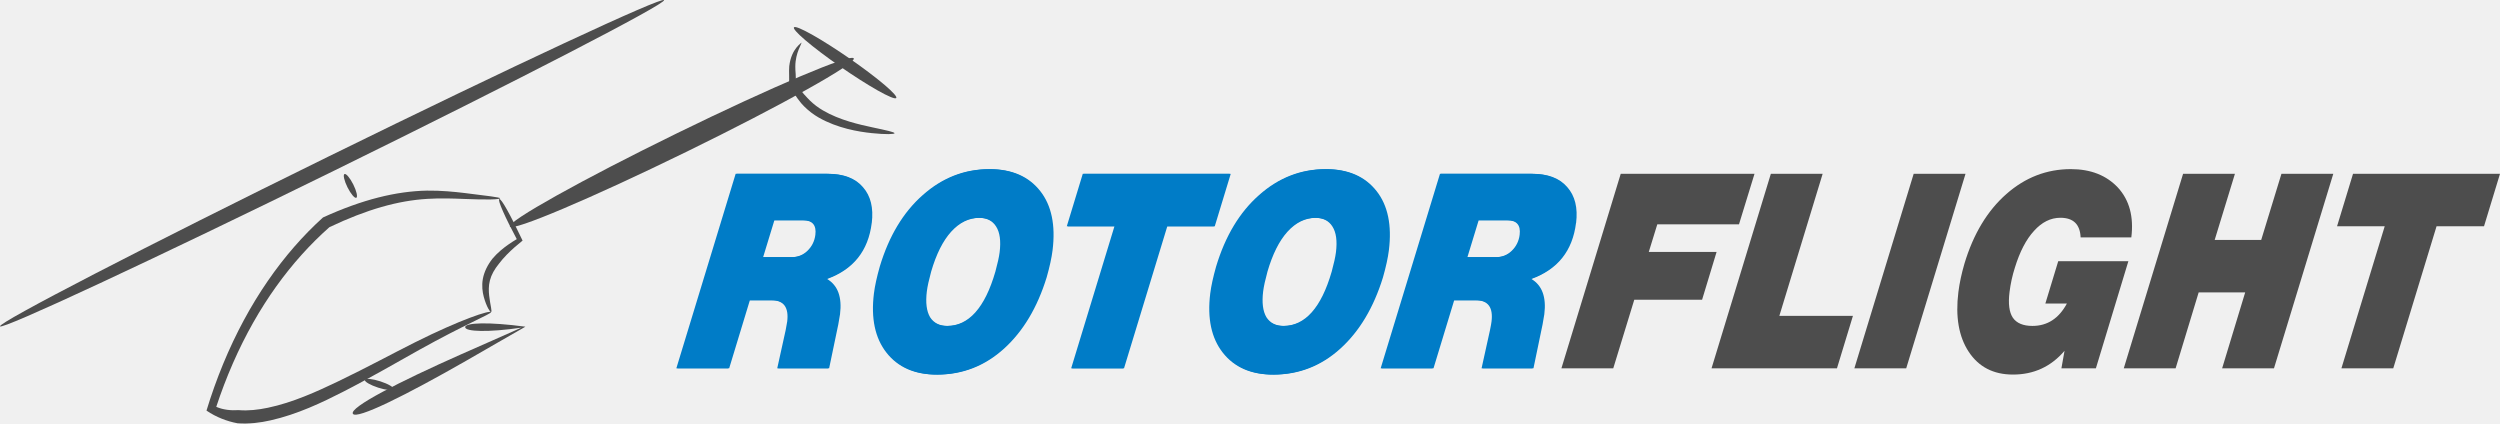
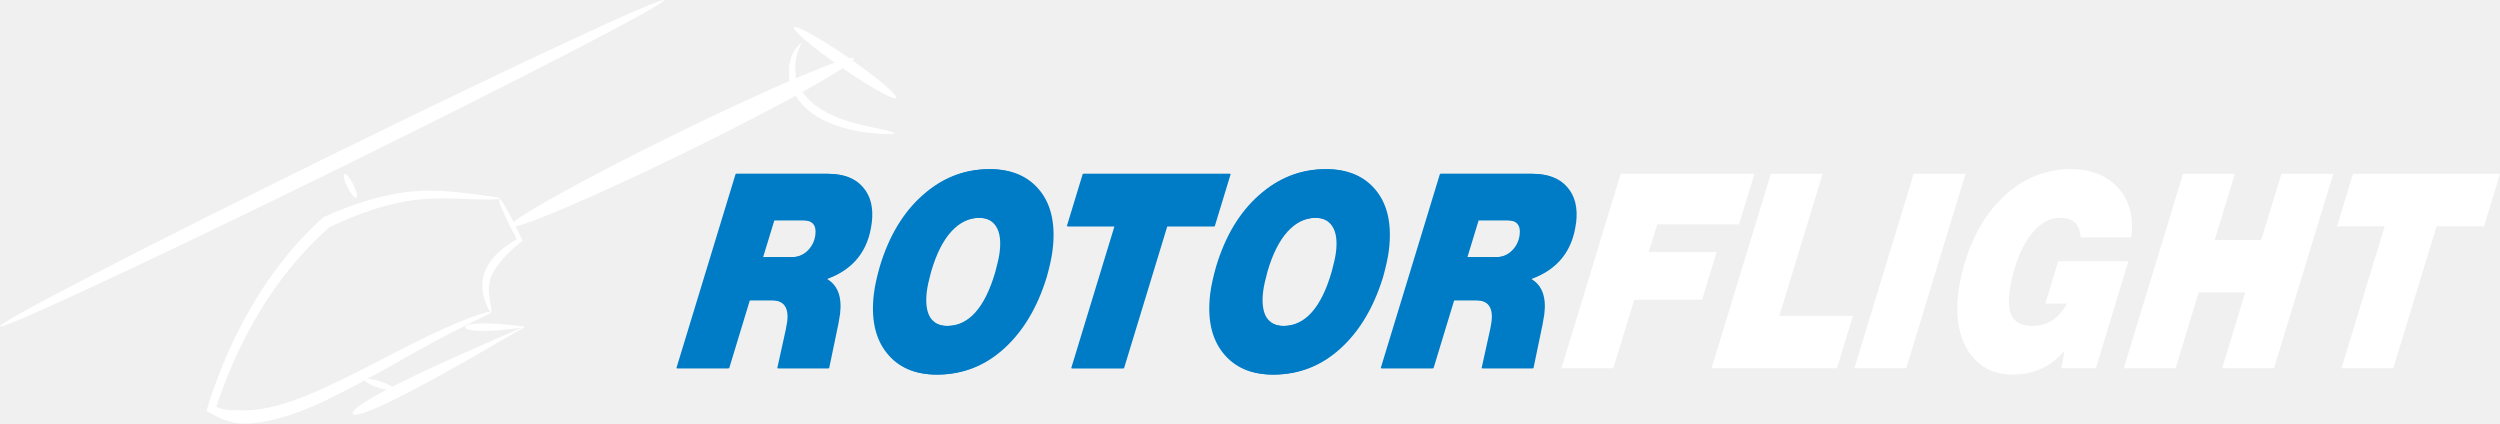
- <svg xmlns="http://www.w3.org/2000/svg" id="svg1541" version="1.1" viewBox="0 0 61.051 10.343" height="10.343mm" width="61.051mm">
-   <defs id="defs1535" />
-   <g transform="translate(-37.13612,-149.3998)" id="layer1">
-     <g id="g1344" style="display:inline" transform="translate(-10.22615,-32.11308)">
-       <g id="g850" transform="translate(2.449846,17.63889)">
-         <path d="m 87.758,168.119 -0.379,1.234 h -1.995 l -0.208,0.674 h 1.656 l -0.354,1.167 h -1.656 l -0.513,1.674 h -1.266 l 1.448,-4.749 z" style="font-style:italic;font-variant:normal;font-weight:900;font-stretch:normal;font-size:6.14px;line-height:1.25;font-family:'Helvetica Now Text';-inkscape-font-specification:'Helvetica Now Text Heavy Italic';letter-spacing:0px;word-spacing:0px;fill:#4d4d4d;fill-opacity:1;stroke:none;stroke-width:0.228" id="path564" />
-         <path d="m 89.422,168.119 -1.057,3.468 h 1.797 l -0.39,1.281 h -3.063 l 1.448,-4.749 z" style="font-style:italic;font-variant:normal;font-weight:900;font-stretch:normal;font-size:6.14px;line-height:1.25;font-family:'Helvetica Now Text';-inkscape-font-specification:'Helvetica Now Text Heavy Italic';letter-spacing:0px;word-spacing:0px;fill:#4d4d4d;fill-opacity:1;stroke:none;stroke-width:0.228" id="path566" />
-         <path d="m 91.463,172.868 h -1.266 l 1.448,-4.749 h 1.266 z" style="font-style:italic;font-variant:normal;font-weight:900;font-stretch:normal;font-size:6.14px;line-height:1.25;font-family:'Helvetica Now Text';-inkscape-font-specification:'Helvetica Now Text Heavy Italic';letter-spacing:0px;word-spacing:0px;fill:#4d4d4d;fill-opacity:1;stroke:none;stroke-width:0.228" id="path568" />
-         <path d="m 95.175,170.253 h 1.713 l -0.793,2.615 h -0.842 l 0.076,-0.427 q -0.496,0.58 -1.259,0.58 -0.712,0 -1.079,-0.554 -0.367,-0.554 -0.254,-1.461 0.041,-0.327 0.148,-0.694 0.327,-1.087 1.025,-1.701 0.691,-0.607 1.573,-0.607 0.729,0 1.153,0.454 0.418,0.46 0.324,1.214 h -1.238 q -0.02,-0.48 -0.494,-0.48 -0.356,0 -0.644,0.32 -0.288,0.313 -0.468,0.9 -0.092,0.287 -0.13,0.594 -0.053,0.427 0.081,0.627 0.139,0.2 0.478,0.2 0.548,0 0.842,-0.547 h -0.526 z" style="font-style:italic;font-variant:normal;font-weight:900;font-stretch:normal;font-size:6.14px;line-height:1.25;font-family:'Helvetica Now Text';-inkscape-font-specification:'Helvetica Now Text Heavy Italic';letter-spacing:0px;word-spacing:0px;fill:#4d4d4d;fill-opacity:1;stroke:none;stroke-width:0.228" id="path570" />
-         <path d="m 100.132,169.733 0.494,-1.614 h 1.266 l -1.448,4.749 h -1.266 l 0.563,-1.854 h -1.136 l -0.563,1.854 h -1.266 l 1.448,-4.749 h 1.266 l -0.494,1.614 z" style="font-style:italic;font-variant:normal;font-weight:900;font-stretch:normal;font-size:6.14px;line-height:1.25;font-family:'Helvetica Now Text';-inkscape-font-specification:'Helvetica Now Text Heavy Italic';letter-spacing:0px;word-spacing:0px;fill:#4d4d4d;fill-opacity:1;stroke:none;stroke-width:0.228" id="path572" />
-         <path d="m 102.374,168.119 h 3.589 l -0.39,1.281 h -1.159 l -1.057,3.468 h -1.266 l 1.057,-3.468 h -1.164 z" style="font-style:italic;font-variant:normal;font-weight:900;font-stretch:normal;font-size:6.14px;line-height:1.25;font-family:'Helvetica Now Text';-inkscape-font-specification:'Helvetica Now Text Heavy Italic';letter-spacing:0px;word-spacing:0px;fill:#4d4d4d;fill-opacity:1;stroke:none;stroke-width:0.228" id="path574" />
+ <svg xmlns="http://www.w3.org/2000/svg" id="svg1614" version="1.1" viewBox="0 0 61.051 10.343" height="10.343mm" width="61.051mm">
+   <defs id="defs1608" />
+   <g transform="translate(290.5729,-204.8941)" id="layer1">
+     <g transform="translate(-414.6764,178.9185)" id="g1558" style="display:inline">
+       <g id="g721" style="fill:#ffffff">
+         <g transform="translate(79.19107,-137.8984)" id="g850-7" style="fill:#ffffff">
+           <path id="path564-9" style="font-style:italic;font-variant:normal;font-weight:900;font-stretch:normal;font-size:6.14px;line-height:1.25;font-family:'Helvetica Now Text';-inkscape-font-specification:'Helvetica Now Text Heavy Italic';letter-spacing:0px;word-spacing:0px;fill:#ffffff;fill-opacity:1;stroke:none;stroke-width:0.228" d="m 87.758,168.119 -0.379,1.234 h -1.995 l -0.208,0.674 h 1.656 l -0.354,1.167 h -1.656 l -0.513,1.674 h -1.266 l 1.448,-4.749 z" />
+           <path id="path566-3" style="font-style:italic;font-variant:normal;font-weight:900;font-stretch:normal;font-size:6.14px;line-height:1.25;font-family:'Helvetica Now Text';-inkscape-font-specification:'Helvetica Now Text Heavy Italic';letter-spacing:0px;word-spacing:0px;fill:#ffffff;fill-opacity:1;stroke:none;stroke-width:0.228" d="m 89.422,168.119 -1.057,3.468 h 1.797 l -0.39,1.281 h -3.063 l 1.448,-4.749 z" />
+           <path id="path568-3" style="font-style:italic;font-variant:normal;font-weight:900;font-stretch:normal;font-size:6.14px;line-height:1.25;font-family:'Helvetica Now Text';-inkscape-font-specification:'Helvetica Now Text Heavy Italic';letter-spacing:0px;word-spacing:0px;fill:#ffffff;fill-opacity:1;stroke:none;stroke-width:0.228" d="m 91.463,172.868 h -1.266 l 1.448,-4.749 h 1.266 z" />
+           <path id="path570-3" style="font-style:italic;font-variant:normal;font-weight:900;font-stretch:normal;font-size:6.14px;line-height:1.25;font-family:'Helvetica Now Text';-inkscape-font-specification:'Helvetica Now Text Heavy Italic';letter-spacing:0px;word-spacing:0px;fill:#ffffff;fill-opacity:1;stroke:none;stroke-width:0.228" d="m 95.175,170.253 h 1.713 l -0.793,2.615 h -0.842 l 0.076,-0.427 q -0.496,0.58 -1.259,0.58 -0.712,0 -1.079,-0.554 -0.367,-0.554 -0.254,-1.461 0.041,-0.327 0.148,-0.694 0.327,-1.087 1.025,-1.701 0.691,-0.607 1.573,-0.607 0.729,0 1.153,0.454 0.418,0.46 0.324,1.214 h -1.238 q -0.02,-0.48 -0.494,-0.48 -0.356,0 -0.644,0.32 -0.288,0.313 -0.468,0.9 -0.092,0.287 -0.13,0.594 -0.053,0.427 0.081,0.627 0.139,0.2 0.478,0.2 0.548,0 0.842,-0.547 h -0.526 z" />
+           <path id="path572-1" style="font-style:italic;font-variant:normal;font-weight:900;font-stretch:normal;font-size:6.14px;line-height:1.25;font-family:'Helvetica Now Text';-inkscape-font-specification:'Helvetica Now Text Heavy Italic';letter-spacing:0px;word-spacing:0px;fill:#ffffff;fill-opacity:1;stroke:none;stroke-width:0.228" d="m 100.132,169.733 0.494,-1.614 h 1.266 l -1.448,4.749 h -1.266 l 0.563,-1.854 h -1.136 l -0.563,1.854 h -1.266 l 1.448,-4.749 h 1.266 l -0.494,1.614 z" />
+           <path id="path574-9" style="font-style:italic;font-variant:normal;font-weight:900;font-stretch:normal;font-size:6.14px;line-height:1.25;font-family:'Helvetica Now Text';-inkscape-font-specification:'Helvetica Now Text Heavy Italic';letter-spacing:0px;word-spacing:0px;fill:#ffffff;fill-opacity:1;stroke:none;stroke-width:0.228" d="m 102.374,168.119 h 3.589 l -0.39,1.281 h -1.159 l -1.057,3.468 h -1.266 l 1.057,-3.468 h -1.164 z" />
+         </g>
      </g>
-       <g transform="matrix(0.05083588,0,0,0.05083588,52.01612,181.5977)" style="font-style:normal;font-weight:normal;font-size:43.74px;line-height:1.25;font-family:sans-serif;display:inline;fill:#4d4d4d;fill-opacity:1;stroke:none;stroke-width:1.094" id="g385">
-         <path style="opacity:1;fill:#4d4d4d;fill-opacity:1;stroke:none;stroke-width:0;stroke-linecap:butt;stroke-linejoin:miter;stroke-miterlimit:4;stroke-dasharray:none;stroke-opacity:1" d="m 144.303,148.3 c 0.258,0.747 -13.24,6.262 -34.537,18.15 -8.451,4.723 -24.241,13.84 -36.539,20.106 -9.98,5.104 -21.899,10.8 -34.793,13.707 -4.976,1.126 -10.339,1.801 -15.841,1.411 -5.064,-0.95 -10.242,-2.897 -14.946,-6.101 2.261,-7.431 4.914,-14.941 8.003,-22.423 12.201,-29.554 28.87,-53.099 47.967,-70.357 0,0 1.1e-5,0 1.1e-5,0 18.953,-8.653 35.214,-12.608 49.939,-12.891 6.703,-0.095 13.241,0.57 17.946,1.133 11.007,1.312 17.203,2.152 17.199,2.502 -0.009,0.675 -6.293,0.817 -17.428,0.359 -4.629,-0.188 -11.233,-0.444 -17.562,-0.032 -13.995,0.842 -28.971,5.018 -47.015,13.6 -3e-6,0 -6e-6,0 -1e-5,0 -18.305,16.191 -34.314,37.888 -46.364,65.383 -3.051,6.961 -5.701,13.965 -7.992,20.917 3.183,1.399 6.957,1.843 10.746,1.582 4.65,0.401 9.423,-0.177 14.035,-1.133 12.004,-2.499 23.647,-7.841 33.649,-12.624 14.117,-6.775 26.472,-13.525 37.053,-18.813 22,-11.007 36.094,-15.594 36.48,-14.476 z" id="path367" />
-         <path style="fill:#4d4d4d;fill-opacity:1;stroke:none;stroke-width:0.265px;stroke-linecap:butt;stroke-linejoin:miter;stroke-opacity:1" d="m 153.389,107.163 c -1.212,-2.479 34.808,-22.587 80.402,-44.882 45.594,-22.296 83.582,-38.378 84.795,-35.899 1.212,2.479 -34.808,22.587 -80.402,44.882 -45.594,22.296 -83.582,38.378 -84.795,35.899 z" id="path369" />
-         <path style="fill:#4d4d4d;fill-opacity:1;stroke:none;stroke-width:0.265px;stroke-linecap:butt;stroke-linejoin:miter;stroke-opacity:1" d="m 77.948,197.067 c -1.572,-3.099 22.168,-15.293 51.925,-28.49 10.618,-4.709 20.607,-9.044 29.063,-12.853 -15.94,2.342 -27.024,1.961 -27.024,-0.229 0,-2.163 11.259,-2.597 28.938,-0.229 -8.043,4.562 -17.6,10.142 -27.928,16.059 -29.243,16.755 -53.409,28.825 -54.974,25.742 z" id="path371" />
-         <path style="fill:#4d4d4d;fill-opacity:1;stroke:none;stroke-width:0.265px;stroke-linecap:butt;stroke-linejoin:miter;stroke-opacity:1" d="M -91.538,155.096 C -92.427,153.287 -21.695,116.72 66.345,73.472 154.385,30.225 226.559,-3.407 227.447,-1.599 228.335,0.209 157.603,36.777 69.564,80.024 -18.476,123.272 -90.65,156.904 -91.538,155.096 Z" id="path373" />
-         <path style="fill:#4d4d4d;fill-opacity:1;stroke:none;stroke-width:0.265px;stroke-linecap:butt;stroke-linejoin:miter;stroke-opacity:1" d="m 83.722,180.803 c 0.271,-0.841 3.584,-0.525 7.394,0.704 3.81,1.229 6.683,2.909 6.411,3.749 -0.271,0.841 -3.584,0.525 -7.394,-0.704 -3.81,-1.229 -6.683,-2.909 -6.411,-3.749 z" id="path375" />
-         <path style="fill:#4d4d4d;fill-opacity:1;stroke:none;stroke-width:0.265px;stroke-linecap:butt;stroke-linejoin:miter;stroke-opacity:1" d="m 148.294,93.964 c 0.898,-0.449 5.437,7.708 11.193,19.949 0,0 1e-5,0 1e-5,0 -2.473,1.978 -5.132,4.237 -7.565,6.734 -1.386,1.422 -2.648,2.868 -3.78,4.359 -2.159,2.662 -3.658,5.319 -4.342,8.026 -0.689,2.586 -0.6,5.27 -0.356,7.398 0,0 0,0 0,0 0.553,4.769 1.567,7.646 0.859,7.87 -0.265,0.084 -2.127,-2.418 -3.456,-7.365 0,0 0,0 0,0 -0.62,-2.304 -1.036,-5.343 -0.444,-8.643 0.642,-3.381 2.249,-6.697 4.666,-9.748 1.162,-1.374 2.458,-2.66 3.879,-3.881 2.5,-2.147 5.208,-3.934 7.747,-5.459 0,0 0,0 0,0 -5.606,-10.499 -9.306,-18.788 -8.401,-19.24 z" id="path377" />
-         <path style="fill:#4d4d4d;fill-opacity:1;stroke:none;stroke-width:0.265px;stroke-linecap:butt;stroke-linejoin:miter;stroke-opacity:1" d="m 73.924,81.94 c 0.765,-0.383 2.663,1.86 4.235,5.005 1.573,3.145 2.228,6.009 1.463,6.391 -0.765,0.383 -2.663,-1.86 -4.235,-5.005 -1.573,-3.145 -2.228,-6.009 -1.463,-6.391 z" id="path379" />
-         <path style="fill:#4d4d4d;fill-opacity:1;stroke:none;stroke-width:0.265px;stroke-linecap:butt;stroke-linejoin:miter;stroke-opacity:1" d="m 293.402,18.787 c 0.484,0.314 -2.882,4.593 -2.894,11.524 -0.07,2.207 0.488,4.831 0.114,8.078 1.65,2.22 3.505,4.771 5.551,6.843 1.698,1.869 3.682,3.594 5.925,5.087 0.541,0.36 1.089,0.702 1.643,1.025 0,0 0,10e-7 0,10e-7 8.118,4.79 17.828,6.877 23.951,8.194 6.532,1.405 10.552,2.226 10.479,2.82 -0.056,0.456 -4.178,0.634 -10.916,-0.074 -6.416,-0.674 -16.442,-2.312 -25.517,-7.483 0,-10e-7 -10e-6,-10e-7 -10e-6,-10e-7 -0.628,-0.362 -1.248,-0.746 -1.858,-1.153 -2.533,-1.688 -4.754,-3.664 -6.63,-5.822 -2.347,-2.879 -4.275,-6.043 -5.864,-8.667 0.387,-2.965 -0.056,-6.139 0.203,-9.036 1.012,-8.636 6.088,-11.156 5.812,-11.335 z" id="path381" />
-         <path style="fill:#4d4d4d;fill-opacity:1;stroke:none;stroke-width:0.304px;stroke-linecap:butt;stroke-linejoin:miter;stroke-opacity:1" d="m 298.827,20.523 c -10.526,-8.381 -12.082,-11.635 -3.472,-7.264 8.61,4.371 24.141,14.72 34.667,23.101 10.526,8.381 12.082,11.635 3.472,7.264 -8.61,-4.371 -24.141,-14.72 -34.667,-23.101 z" id="path383" />
+       <g transform="matrix(0.05083588,0,0,0.05083588,128.7574,26.06044)" style="font-style:normal;font-weight:normal;font-size:43.74px;line-height:1.25;font-family:sans-serif;display:inline;fill:#ffffff;fill-opacity:1;stroke:none;stroke-width:1.094" id="g385-7">
+         <path style="opacity:1;fill:#ffffff;fill-opacity:1;stroke:none;stroke-width:0;stroke-linecap:butt;stroke-linejoin:miter;stroke-miterlimit:4;stroke-dasharray:none;stroke-opacity:1" d="m 144.303,148.3 c 0.258,0.747 -13.24,6.262 -34.537,18.15 -8.451,4.723 -24.241,13.84 -36.539,20.106 -9.98,5.104 -21.899,10.8 -34.793,13.707 -4.976,1.126 -10.339,1.801 -15.841,1.411 -5.064,-0.95 -10.242,-2.897 -14.946,-6.101 2.261,-7.431 4.914,-14.941 8.003,-22.423 12.201,-29.554 28.87,-53.099 47.967,-70.357 0,0 1.1e-5,0 1.1e-5,0 18.953,-8.653 35.214,-12.608 49.939,-12.891 6.703,-0.095 13.241,0.57 17.946,1.133 11.007,1.312 17.203,2.152 17.199,2.502 -0.009,0.675 -6.293,0.817 -17.428,0.359 -4.629,-0.188 -11.233,-0.444 -17.562,-0.032 -13.995,0.842 -28.971,5.018 -47.015,13.6 -3e-6,0 -6e-6,0 -1e-5,0 -18.305,16.191 -34.314,37.888 -46.364,65.383 -3.051,6.961 -5.701,13.965 -7.992,20.917 3.183,1.399 6.957,1.843 10.746,1.582 4.65,0.401 9.423,-0.177 14.035,-1.133 12.004,-2.499 23.647,-7.841 33.649,-12.624 14.117,-6.775 26.472,-13.525 37.053,-18.813 22,-11.007 36.094,-15.594 36.48,-14.476 z" id="path367-1" />
+         <path style="fill:#ffffff;fill-opacity:1;stroke:none;stroke-width:0.265px;stroke-linecap:butt;stroke-linejoin:miter;stroke-opacity:1" d="m 153.389,107.163 c -1.212,-2.479 34.808,-22.587 80.402,-44.882 45.594,-22.296 83.582,-38.378 84.795,-35.899 1.212,2.479 -34.808,22.587 -80.402,44.882 -45.594,22.296 -83.582,38.378 -84.795,35.899 z" id="path369-5" />
+         <path style="fill:#ffffff;fill-opacity:1;stroke:none;stroke-width:0.265px;stroke-linecap:butt;stroke-linejoin:miter;stroke-opacity:1" d="m 77.948,197.067 c -1.572,-3.099 22.168,-15.293 51.925,-28.49 10.618,-4.709 20.607,-9.044 29.063,-12.853 -15.94,2.342 -27.024,1.961 -27.024,-0.229 0,-2.163 11.259,-2.597 28.938,-0.229 -8.043,4.562 -17.6,10.142 -27.928,16.059 -29.243,16.755 -53.409,28.825 -54.974,25.742 z" id="path371-1" />
+         <path style="fill:#ffffff;fill-opacity:1;stroke:none;stroke-width:0.265px;stroke-linecap:butt;stroke-linejoin:miter;stroke-opacity:1" d="M -91.538,155.096 C -92.427,153.287 -21.695,116.72 66.345,73.472 154.385,30.225 226.559,-3.407 227.447,-1.599 228.335,0.209 157.603,36.777 69.564,80.024 -18.476,123.272 -90.65,156.904 -91.538,155.096 Z" id="path373-5" />
+         <path style="fill:#ffffff;fill-opacity:1;stroke:none;stroke-width:0.265px;stroke-linecap:butt;stroke-linejoin:miter;stroke-opacity:1" d="m 83.722,180.803 c 0.271,-0.841 3.584,-0.525 7.394,0.704 3.81,1.229 6.683,2.909 6.411,3.749 -0.271,0.841 -3.584,0.525 -7.394,-0.704 -3.81,-1.229 -6.683,-2.909 -6.411,-3.749 z" id="path375-9" />
+         <path style="fill:#ffffff;fill-opacity:1;stroke:none;stroke-width:0.265px;stroke-linecap:butt;stroke-linejoin:miter;stroke-opacity:1" d="m 148.294,93.964 c 0.898,-0.449 5.437,7.708 11.193,19.949 0,0 1e-5,0 1e-5,0 -2.473,1.978 -5.132,4.237 -7.565,6.734 -1.386,1.422 -2.648,2.868 -3.78,4.359 -2.159,2.662 -3.658,5.319 -4.342,8.026 -0.689,2.586 -0.6,5.27 -0.356,7.398 0,0 0,0 0,0 0.553,4.769 1.567,7.646 0.859,7.87 -0.265,0.084 -2.127,-2.418 -3.456,-7.365 0,0 0,0 0,0 -0.62,-2.304 -1.036,-5.343 -0.444,-8.643 0.642,-3.381 2.249,-6.697 4.666,-9.748 1.162,-1.374 2.458,-2.66 3.879,-3.881 2.5,-2.147 5.208,-3.934 7.747,-5.459 0,0 0,0 0,0 -5.606,-10.499 -9.306,-18.788 -8.401,-19.24 z" id="path377-2" />
+         <path style="fill:#ffffff;fill-opacity:1;stroke:none;stroke-width:0.265px;stroke-linecap:butt;stroke-linejoin:miter;stroke-opacity:1" d="m 73.924,81.94 c 0.765,-0.383 2.663,1.86 4.235,5.005 1.573,3.145 2.228,6.009 1.463,6.391 -0.765,0.383 -2.663,-1.86 -4.235,-5.005 -1.573,-3.145 -2.228,-6.009 -1.463,-6.391 z" id="path379-3" />
+         <path style="fill:#ffffff;fill-opacity:1;stroke:none;stroke-width:0.265px;stroke-linecap:butt;stroke-linejoin:miter;stroke-opacity:1" d="m 293.402,18.787 c 0.484,0.314 -2.882,4.593 -2.894,11.524 -0.07,2.207 0.488,4.831 0.114,8.078 1.65,2.22 3.505,4.771 5.551,6.843 1.698,1.869 3.682,3.594 5.925,5.087 0.541,0.36 1.089,0.702 1.643,1.025 0,0 0,10e-7 0,10e-7 8.118,4.79 17.828,6.877 23.951,8.194 6.532,1.405 10.552,2.226 10.479,2.82 -0.056,0.456 -4.178,0.634 -10.916,-0.074 -6.416,-0.674 -16.442,-2.312 -25.517,-7.483 0,-10e-7 -10e-6,-10e-7 -10e-6,-10e-7 -0.628,-0.362 -1.248,-0.746 -1.858,-1.153 -2.533,-1.688 -4.754,-3.664 -6.63,-5.822 -2.347,-2.879 -4.275,-6.043 -5.864,-8.667 0.387,-2.965 -0.056,-6.139 0.203,-9.036 1.012,-8.636 6.088,-11.156 5.812,-11.335 z" id="path381-8" />
+         <path style="fill:#ffffff;fill-opacity:1;stroke:none;stroke-width:0.304px;stroke-linecap:butt;stroke-linejoin:miter;stroke-opacity:1" d="m 298.827,20.523 c -10.526,-8.381 -12.082,-11.635 -3.472,-7.264 8.61,4.371 24.141,14.72 34.667,23.101 10.526,8.381 12.082,11.635 3.472,7.264 -8.61,-4.371 -24.141,-14.72 -34.667,-23.101 z" id="path383-8" />
      </g>
-       <g id="g863" transform="translate(2.449846,17.63889)" style="fill:#007cc7;fill-opacity:1">
-         <path d="m 66.176,169.32 q -0.126,1.02 -1.091,1.367 0.395,0.233 0.317,0.86 -0.009,0.073 -0.042,0.247 l -0.224,1.074 h -1.243 l 0.206,-0.934 q 0.029,-0.147 0.037,-0.207 0.064,-0.52 -0.382,-0.52 h -0.554 l -0.505,1.661 h -1.266 l 1.448,-4.749 h 2.233 q 0.577,0 0.853,0.327 0.282,0.32 0.214,0.874 z m -2.652,0.834 h 0.718 q 0.226,0 0.386,-0.153 0.167,-0.16 0.196,-0.394 0.044,-0.354 -0.307,-0.354 h -0.718 z" style="font-style:italic;font-variant:normal;font-weight:900;font-stretch:normal;font-size:6.14px;line-height:1.25;font-family:'Helvetica Now Text';-inkscape-font-specification:'Helvetica Now Text Heavy Italic';font-variant-ligatures:normal;font-variant-caps:normal;font-variant-numeric:normal;font-feature-settings:normal;text-align:start;letter-spacing:0px;word-spacing:0px;writing-mode:lr-tb;text-anchor:start;fill:#007cc7;fill-opacity:1;stroke:none;stroke-width:0.228" id="path554" />
-         <path d="m 67.778,173.021 q -0.797,0 -1.217,-0.534 -0.42,-0.534 -0.307,-1.447 0.034,-0.273 0.144,-0.66 0.336,-1.114 1.047,-1.741 0.712,-0.634 1.622,-0.634 0.803,0 1.223,0.534 0.415,0.527 0.301,1.447 -0.034,0.273 -0.144,0.66 -0.341,1.107 -1.041,1.741 -0.7,0.634 -1.627,0.634 z m 0.255,-1.187 q 0.803,0 1.187,-1.327 0.082,-0.3 0.104,-0.474 0.051,-0.414 -0.086,-0.627 -0.132,-0.213 -0.426,-0.213 -0.39,0 -0.698,0.34 -0.301,0.333 -0.488,0.974 -0.082,0.3 -0.105,0.48 -0.051,0.414 0.08,0.634 0.137,0.213 0.431,0.213 z" style="font-style:italic;font-variant:normal;font-weight:900;font-stretch:normal;font-size:6.14px;line-height:1.25;font-family:'Helvetica Now Text';-inkscape-font-specification:'Helvetica Now Text Heavy Italic';font-variant-ligatures:normal;font-variant-caps:normal;font-variant-numeric:normal;font-feature-settings:normal;text-align:start;letter-spacing:0px;word-spacing:0px;writing-mode:lr-tb;text-anchor:start;fill:#007cc7;fill-opacity:1;stroke:none;stroke-width:0.228" id="path556" />
-         <path d="m 71.354,168.119 h 3.589 l -0.39,1.281 h -1.159 l -1.057,3.468 h -1.266 l 1.057,-3.468 h -1.164 z" style="font-style:italic;font-variant:normal;font-weight:900;font-stretch:normal;font-size:6.14px;line-height:1.25;font-family:'Helvetica Now Text';-inkscape-font-specification:'Helvetica Now Text Heavy Italic';font-variant-ligatures:normal;font-variant-caps:normal;font-variant-numeric:normal;font-feature-settings:normal;text-align:start;letter-spacing:0px;word-spacing:0px;writing-mode:lr-tb;text-anchor:start;fill:#007cc7;fill-opacity:1;stroke:none;stroke-width:0.228" id="path558" />
-         <path d="m 75.991,173.021 q -0.797,0 -1.217,-0.534 -0.42,-0.534 -0.307,-1.447 0.034,-0.273 0.144,-0.66 0.336,-1.114 1.047,-1.741 0.712,-0.634 1.622,-0.634 0.803,0 1.223,0.534 0.415,0.527 0.301,1.447 -0.034,0.273 -0.144,0.66 -0.341,1.107 -1.041,1.741 -0.7,0.634 -1.627,0.634 z m 0.255,-1.187 q 0.803,0 1.187,-1.327 0.082,-0.3 0.104,-0.474 0.051,-0.414 -0.086,-0.627 -0.132,-0.213 -0.426,-0.213 -0.39,0 -0.698,0.34 -0.301,0.333 -0.488,0.974 -0.082,0.3 -0.105,0.48 -0.051,0.414 0.08,0.634 0.137,0.213 0.431,0.213 z" style="font-style:italic;font-variant:normal;font-weight:900;font-stretch:normal;font-size:6.14px;line-height:1.25;font-family:'Helvetica Now Text';-inkscape-font-specification:'Helvetica Now Text Heavy Italic';font-variant-ligatures:normal;font-variant-caps:normal;font-variant-numeric:normal;font-feature-settings:normal;text-align:start;letter-spacing:0px;word-spacing:0px;writing-mode:lr-tb;text-anchor:start;fill:#007cc7;fill-opacity:1;stroke:none;stroke-width:0.228" id="path560" />
-         <path d="m 83.375,169.32 q -0.126,1.02 -1.091,1.367 0.395,0.233 0.317,0.86 -0.009,0.073 -0.042,0.247 l -0.223,1.074 h -1.243 l 0.206,-0.934 q 0.03,-0.147 0.037,-0.207 0.064,-0.52 -0.382,-0.52 h -0.554 l -0.505,1.661 h -1.266 l 1.448,-4.749 h 2.233 q 0.576,0 0.853,0.327 0.282,0.32 0.214,0.874 z m -2.652,0.834 h 0.718 q 0.226,0 0.386,-0.153 0.167,-0.16 0.196,-0.394 0.044,-0.354 -0.307,-0.354 H 80.998 Z" style="font-style:italic;font-variant:normal;font-weight:900;font-stretch:normal;font-size:6.14px;line-height:1.25;font-family:'Helvetica Now Text';-inkscape-font-specification:'Helvetica Now Text Heavy Italic';font-variant-ligatures:normal;font-variant-caps:normal;font-variant-numeric:normal;font-feature-settings:normal;text-align:start;letter-spacing:0px;word-spacing:0px;writing-mode:lr-tb;text-anchor:start;fill:#007cc7;fill-opacity:1;stroke:none;stroke-width:0.228" id="path562" />
-         <g transform="translate(1.543403,-8.57446)" id="g831" style="fill:#007cc7;fill-opacity:1">
-           <path d="m 64.657,177.894 q -0.126,1.02 -1.091,1.367 0.395,0.233 0.317,0.86 -0.009,0.073 -0.042,0.247 l -0.224,1.074 h -1.243 l 0.206,-0.934 q 0.029,-0.147 0.037,-0.207 0.064,-0.52 -0.382,-0.52 h -0.554 l -0.505,1.661 h -1.266 l 1.448,-4.749 h 2.233 q 0.577,0 0.853,0.327 0.282,0.32 0.214,0.874 z m -2.652,0.834 h 0.718 q 0.226,0 0.386,-0.153 0.167,-0.16 0.196,-0.394 0.044,-0.354 -0.307,-0.354 h -0.718 z" style="font-style:italic;font-variant:normal;font-weight:900;font-stretch:normal;font-size:6.14px;line-height:1.25;font-family:'Helvetica Now Text';-inkscape-font-specification:'Helvetica Now Text Heavy Italic';font-variant-ligatures:normal;font-variant-caps:normal;font-variant-numeric:normal;font-feature-settings:normal;text-align:start;letter-spacing:0px;word-spacing:0px;writing-mode:lr-tb;text-anchor:start;fill:#007cc7;fill-opacity:1;stroke:none;stroke-width:0.228" id="path783" />
-           <path d="m 66.26,181.596 q -0.797,0 -1.217,-0.534 -0.42,-0.534 -0.307,-1.447 0.034,-0.273 0.144,-0.66 0.336,-1.114 1.047,-1.741 0.712,-0.634 1.622,-0.634 0.803,0 1.223,0.534 0.415,0.527 0.301,1.447 -0.034,0.273 -0.144,0.66 -0.341,1.107 -1.041,1.741 -0.7,0.634 -1.627,0.634 z m 0.255,-1.187 q 0.803,0 1.187,-1.327 0.082,-0.3 0.104,-0.474 0.051,-0.414 -0.086,-0.627 -0.132,-0.213 -0.426,-0.213 -0.39,0 -0.698,0.34 -0.301,0.333 -0.488,0.974 -0.082,0.3 -0.105,0.48 -0.051,0.414 0.08,0.634 0.137,0.213 0.431,0.213 z" style="font-style:italic;font-variant:normal;font-weight:900;font-stretch:normal;font-size:6.14px;line-height:1.25;font-family:'Helvetica Now Text';-inkscape-font-specification:'Helvetica Now Text Heavy Italic';font-variant-ligatures:normal;font-variant-caps:normal;font-variant-numeric:normal;font-feature-settings:normal;text-align:start;letter-spacing:0px;word-spacing:0px;writing-mode:lr-tb;text-anchor:start;fill:#007cc7;fill-opacity:1;stroke:none;stroke-width:0.228" id="path785" />
-           <path d="m 69.835,176.694 h 3.589 l -0.39,1.281 h -1.159 l -1.057,3.468 h -1.266 l 1.057,-3.468 h -1.164 z" style="font-style:italic;font-variant:normal;font-weight:900;font-stretch:normal;font-size:6.14px;line-height:1.25;font-family:'Helvetica Now Text';-inkscape-font-specification:'Helvetica Now Text Heavy Italic';font-variant-ligatures:normal;font-variant-caps:normal;font-variant-numeric:normal;font-feature-settings:normal;text-align:start;letter-spacing:0px;word-spacing:0px;writing-mode:lr-tb;text-anchor:start;fill:#007cc7;fill-opacity:1;stroke:none;stroke-width:0.228" id="path787" />
-           <path d="m 74.473,181.596 q -0.797,0 -1.217,-0.534 -0.42,-0.534 -0.307,-1.447 0.034,-0.273 0.144,-0.66 0.336,-1.114 1.047,-1.741 0.712,-0.634 1.622,-0.634 0.803,0 1.223,0.534 0.415,0.527 0.301,1.447 -0.034,0.273 -0.144,0.66 -0.341,1.107 -1.041,1.741 -0.7,0.634 -1.627,0.634 z m 0.255,-1.187 q 0.803,0 1.187,-1.327 0.082,-0.3 0.104,-0.474 0.051,-0.414 -0.086,-0.627 -0.132,-0.213 -0.426,-0.213 -0.39,0 -0.698,0.34 -0.301,0.333 -0.488,0.974 -0.082,0.3 -0.105,0.48 -0.051,0.414 0.08,0.634 0.137,0.213 0.431,0.213 z" style="font-style:italic;font-variant:normal;font-weight:900;font-stretch:normal;font-size:6.14px;line-height:1.25;font-family:'Helvetica Now Text';-inkscape-font-specification:'Helvetica Now Text Heavy Italic';font-variant-ligatures:normal;font-variant-caps:normal;font-variant-numeric:normal;font-feature-settings:normal;text-align:start;letter-spacing:0px;word-spacing:0px;writing-mode:lr-tb;text-anchor:start;fill:#007cc7;fill-opacity:1;stroke:none;stroke-width:0.228" id="path789" />
-           <path d="m 81.856,177.894 q -0.126,1.02 -1.091,1.367 0.395,0.233 0.317,0.86 -0.009,0.073 -0.042,0.247 l -0.223,1.074 h -1.243 l 0.206,-0.934 q 0.03,-0.147 0.037,-0.207 0.064,-0.52 -0.382,-0.52 h -0.554 l -0.505,1.661 h -1.266 l 1.448,-4.749 h 2.233 q 0.576,0 0.853,0.327 0.282,0.32 0.214,0.874 z m -2.652,0.834 h 0.718 q 0.226,0 0.386,-0.153 0.167,-0.16 0.196,-0.394 0.044,-0.354 -0.307,-0.354 h -0.718 z" style="font-style:italic;font-variant:normal;font-weight:900;font-stretch:normal;font-size:6.14px;line-height:1.25;font-family:'Helvetica Now Text';-inkscape-font-specification:'Helvetica Now Text Heavy Italic';font-variant-ligatures:normal;font-variant-caps:normal;font-variant-numeric:normal;font-feature-settings:normal;text-align:start;letter-spacing:0px;word-spacing:0px;writing-mode:lr-tb;text-anchor:start;fill:#007cc7;fill-opacity:1;stroke:none;stroke-width:0.228" id="path791" />
+       <g id="g863-3" transform="translate(79.19107,-137.8984)" style="fill:#007cc7;fill-opacity:1">
+         <path d="m 66.176,169.32 q -0.126,1.02 -1.091,1.367 0.395,0.233 0.317,0.86 -0.009,0.073 -0.042,0.247 l -0.224,1.074 h -1.243 l 0.206,-0.934 q 0.029,-0.147 0.037,-0.207 0.064,-0.52 -0.382,-0.52 h -0.554 l -0.505,1.661 h -1.266 l 1.448,-4.749 h 2.233 q 0.577,0 0.853,0.327 0.282,0.32 0.214,0.874 z m -2.652,0.834 h 0.718 q 0.226,0 0.386,-0.153 0.167,-0.16 0.196,-0.394 0.044,-0.354 -0.307,-0.354 h -0.718 z" style="font-style:italic;font-variant:normal;font-weight:900;font-stretch:normal;font-size:6.14px;line-height:1.25;font-family:'Helvetica Now Text';-inkscape-font-specification:'Helvetica Now Text Heavy Italic';font-variant-ligatures:normal;font-variant-caps:normal;font-variant-numeric:normal;font-feature-settings:normal;text-align:start;letter-spacing:0px;word-spacing:0px;writing-mode:lr-tb;text-anchor:start;fill:#007cc7;fill-opacity:1;stroke:none;stroke-width:0.228" id="path554-2" />
+         <path d="m 67.778,173.021 q -0.797,0 -1.217,-0.534 -0.42,-0.534 -0.307,-1.447 0.034,-0.273 0.144,-0.66 0.336,-1.114 1.047,-1.741 0.712,-0.634 1.622,-0.634 0.803,0 1.223,0.534 0.415,0.527 0.301,1.447 -0.034,0.273 -0.144,0.66 -0.341,1.107 -1.041,1.741 -0.7,0.634 -1.627,0.634 z m 0.255,-1.187 q 0.803,0 1.187,-1.327 0.082,-0.3 0.104,-0.474 0.051,-0.414 -0.086,-0.627 -0.132,-0.213 -0.426,-0.213 -0.39,0 -0.698,0.34 -0.301,0.333 -0.488,0.974 -0.082,0.3 -0.105,0.48 -0.051,0.414 0.08,0.634 0.137,0.213 0.431,0.213 z" style="font-style:italic;font-variant:normal;font-weight:900;font-stretch:normal;font-size:6.14px;line-height:1.25;font-family:'Helvetica Now Text';-inkscape-font-specification:'Helvetica Now Text Heavy Italic';font-variant-ligatures:normal;font-variant-caps:normal;font-variant-numeric:normal;font-feature-settings:normal;text-align:start;letter-spacing:0px;word-spacing:0px;writing-mode:lr-tb;text-anchor:start;fill:#007cc7;fill-opacity:1;stroke:none;stroke-width:0.228" id="path556-0" />
+         <path d="m 71.354,168.119 h 3.589 l -0.39,1.281 h -1.159 l -1.057,3.468 h -1.266 l 1.057,-3.468 h -1.164 z" style="font-style:italic;font-variant:normal;font-weight:900;font-stretch:normal;font-size:6.14px;line-height:1.25;font-family:'Helvetica Now Text';-inkscape-font-specification:'Helvetica Now Text Heavy Italic';font-variant-ligatures:normal;font-variant-caps:normal;font-variant-numeric:normal;font-feature-settings:normal;text-align:start;letter-spacing:0px;word-spacing:0px;writing-mode:lr-tb;text-anchor:start;fill:#007cc7;fill-opacity:1;stroke:none;stroke-width:0.228" id="path558-5" />
+         <path d="m 75.991,173.021 q -0.797,0 -1.217,-0.534 -0.42,-0.534 -0.307,-1.447 0.034,-0.273 0.144,-0.66 0.336,-1.114 1.047,-1.741 0.712,-0.634 1.622,-0.634 0.803,0 1.223,0.534 0.415,0.527 0.301,1.447 -0.034,0.273 -0.144,0.66 -0.341,1.107 -1.041,1.741 -0.7,0.634 -1.627,0.634 z m 0.255,-1.187 q 0.803,0 1.187,-1.327 0.082,-0.3 0.104,-0.474 0.051,-0.414 -0.086,-0.627 -0.132,-0.213 -0.426,-0.213 -0.39,0 -0.698,0.34 -0.301,0.333 -0.488,0.974 -0.082,0.3 -0.105,0.48 -0.051,0.414 0.08,0.634 0.137,0.213 0.431,0.213 z" style="font-style:italic;font-variant:normal;font-weight:900;font-stretch:normal;font-size:6.14px;line-height:1.25;font-family:'Helvetica Now Text';-inkscape-font-specification:'Helvetica Now Text Heavy Italic';font-variant-ligatures:normal;font-variant-caps:normal;font-variant-numeric:normal;font-feature-settings:normal;text-align:start;letter-spacing:0px;word-spacing:0px;writing-mode:lr-tb;text-anchor:start;fill:#007cc7;fill-opacity:1;stroke:none;stroke-width:0.228" id="path560-52" />
+         <path d="m 83.375,169.32 q -0.126,1.02 -1.091,1.367 0.395,0.233 0.317,0.86 -0.009,0.073 -0.042,0.247 l -0.223,1.074 h -1.243 l 0.206,-0.934 q 0.03,-0.147 0.037,-0.207 0.064,-0.52 -0.382,-0.52 h -0.554 l -0.505,1.661 h -1.266 l 1.448,-4.749 h 2.233 q 0.576,0 0.853,0.327 0.282,0.32 0.214,0.874 z m -2.652,0.834 h 0.718 q 0.226,0 0.386,-0.153 0.167,-0.16 0.196,-0.394 0.044,-0.354 -0.307,-0.354 H 80.998 Z" style="font-style:italic;font-variant:normal;font-weight:900;font-stretch:normal;font-size:6.14px;line-height:1.25;font-family:'Helvetica Now Text';-inkscape-font-specification:'Helvetica Now Text Heavy Italic';font-variant-ligatures:normal;font-variant-caps:normal;font-variant-numeric:normal;font-feature-settings:normal;text-align:start;letter-spacing:0px;word-spacing:0px;writing-mode:lr-tb;text-anchor:start;fill:#007cc7;fill-opacity:1;stroke:none;stroke-width:0.228" id="path562-0" />
+         <g transform="translate(1.543403,-8.57446)" id="g831-0" style="fill:#007cc7;fill-opacity:1">
+           <path d="m 64.657,177.894 q -0.126,1.02 -1.091,1.367 0.395,0.233 0.317,0.86 -0.009,0.073 -0.042,0.247 l -0.224,1.074 h -1.243 l 0.206,-0.934 q 0.029,-0.147 0.037,-0.207 0.064,-0.52 -0.382,-0.52 h -0.554 l -0.505,1.661 h -1.266 l 1.448,-4.749 h 2.233 q 0.577,0 0.853,0.327 0.282,0.32 0.214,0.874 z m -2.652,0.834 h 0.718 q 0.226,0 0.386,-0.153 0.167,-0.16 0.196,-0.394 0.044,-0.354 -0.307,-0.354 h -0.718 z" style="font-style:italic;font-variant:normal;font-weight:900;font-stretch:normal;font-size:6.14px;line-height:1.25;font-family:'Helvetica Now Text';-inkscape-font-specification:'Helvetica Now Text Heavy Italic';font-variant-ligatures:normal;font-variant-caps:normal;font-variant-numeric:normal;font-feature-settings:normal;text-align:start;letter-spacing:0px;word-spacing:0px;writing-mode:lr-tb;text-anchor:start;fill:#007cc7;fill-opacity:1;stroke:none;stroke-width:0.228" id="path783-49" />
+           <path d="m 66.26,181.596 q -0.797,0 -1.217,-0.534 -0.42,-0.534 -0.307,-1.447 0.034,-0.273 0.144,-0.66 0.336,-1.114 1.047,-1.741 0.712,-0.634 1.622,-0.634 0.803,0 1.223,0.534 0.415,0.527 0.301,1.447 -0.034,0.273 -0.144,0.66 -0.341,1.107 -1.041,1.741 -0.7,0.634 -1.627,0.634 z m 0.255,-1.187 q 0.803,0 1.187,-1.327 0.082,-0.3 0.104,-0.474 0.051,-0.414 -0.086,-0.627 -0.132,-0.213 -0.426,-0.213 -0.39,0 -0.698,0.34 -0.301,0.333 -0.488,0.974 -0.082,0.3 -0.105,0.48 -0.051,0.414 0.08,0.634 0.137,0.213 0.431,0.213 z" style="font-style:italic;font-variant:normal;font-weight:900;font-stretch:normal;font-size:6.14px;line-height:1.25;font-family:'Helvetica Now Text';-inkscape-font-specification:'Helvetica Now Text Heavy Italic';font-variant-ligatures:normal;font-variant-caps:normal;font-variant-numeric:normal;font-feature-settings:normal;text-align:start;letter-spacing:0px;word-spacing:0px;writing-mode:lr-tb;text-anchor:start;fill:#007cc7;fill-opacity:1;stroke:none;stroke-width:0.228" id="path785-3" />
+           <path d="m 69.835,176.694 h 3.589 l -0.39,1.281 h -1.159 l -1.057,3.468 h -1.266 l 1.057,-3.468 h -1.164 z" style="font-style:italic;font-variant:normal;font-weight:900;font-stretch:normal;font-size:6.14px;line-height:1.25;font-family:'Helvetica Now Text';-inkscape-font-specification:'Helvetica Now Text Heavy Italic';font-variant-ligatures:normal;font-variant-caps:normal;font-variant-numeric:normal;font-feature-settings:normal;text-align:start;letter-spacing:0px;word-spacing:0px;writing-mode:lr-tb;text-anchor:start;fill:#007cc7;fill-opacity:1;stroke:none;stroke-width:0.228" id="path787-5" />
+           <path d="m 74.473,181.596 q -0.797,0 -1.217,-0.534 -0.42,-0.534 -0.307,-1.447 0.034,-0.273 0.144,-0.66 0.336,-1.114 1.047,-1.741 0.712,-0.634 1.622,-0.634 0.803,0 1.223,0.534 0.415,0.527 0.301,1.447 -0.034,0.273 -0.144,0.66 -0.341,1.107 -1.041,1.741 -0.7,0.634 -1.627,0.634 z m 0.255,-1.187 q 0.803,0 1.187,-1.327 0.082,-0.3 0.104,-0.474 0.051,-0.414 -0.086,-0.627 -0.132,-0.213 -0.426,-0.213 -0.39,0 -0.698,0.34 -0.301,0.333 -0.488,0.974 -0.082,0.3 -0.105,0.48 -0.051,0.414 0.08,0.634 0.137,0.213 0.431,0.213 z" style="font-style:italic;font-variant:normal;font-weight:900;font-stretch:normal;font-size:6.14px;line-height:1.25;font-family:'Helvetica Now Text';-inkscape-font-specification:'Helvetica Now Text Heavy Italic';font-variant-ligatures:normal;font-variant-caps:normal;font-variant-numeric:normal;font-feature-settings:normal;text-align:start;letter-spacing:0px;word-spacing:0px;writing-mode:lr-tb;text-anchor:start;fill:#007cc7;fill-opacity:1;stroke:none;stroke-width:0.228" id="path789-5" />
+           <path d="m 81.856,177.894 q -0.126,1.02 -1.091,1.367 0.395,0.233 0.317,0.86 -0.009,0.073 -0.042,0.247 l -0.223,1.074 h -1.243 l 0.206,-0.934 q 0.03,-0.147 0.037,-0.207 0.064,-0.52 -0.382,-0.52 h -0.554 l -0.505,1.661 h -1.266 l 1.448,-4.749 h 2.233 q 0.576,0 0.853,0.327 0.282,0.32 0.214,0.874 z m -2.652,0.834 h 0.718 q 0.226,0 0.386,-0.153 0.167,-0.16 0.196,-0.394 0.044,-0.354 -0.307,-0.354 h -0.718 z" style="font-style:italic;font-variant:normal;font-weight:900;font-stretch:normal;font-size:6.14px;line-height:1.25;font-family:'Helvetica Now Text';-inkscape-font-specification:'Helvetica Now Text Heavy Italic';font-variant-ligatures:normal;font-variant-caps:normal;font-variant-numeric:normal;font-feature-settings:normal;text-align:start;letter-spacing:0px;word-spacing:0px;writing-mode:lr-tb;text-anchor:start;fill:#007cc7;fill-opacity:1;stroke:none;stroke-width:0.228" id="path791-6" />
        </g>
      </g>
    </g>
  </g>
</svg>
